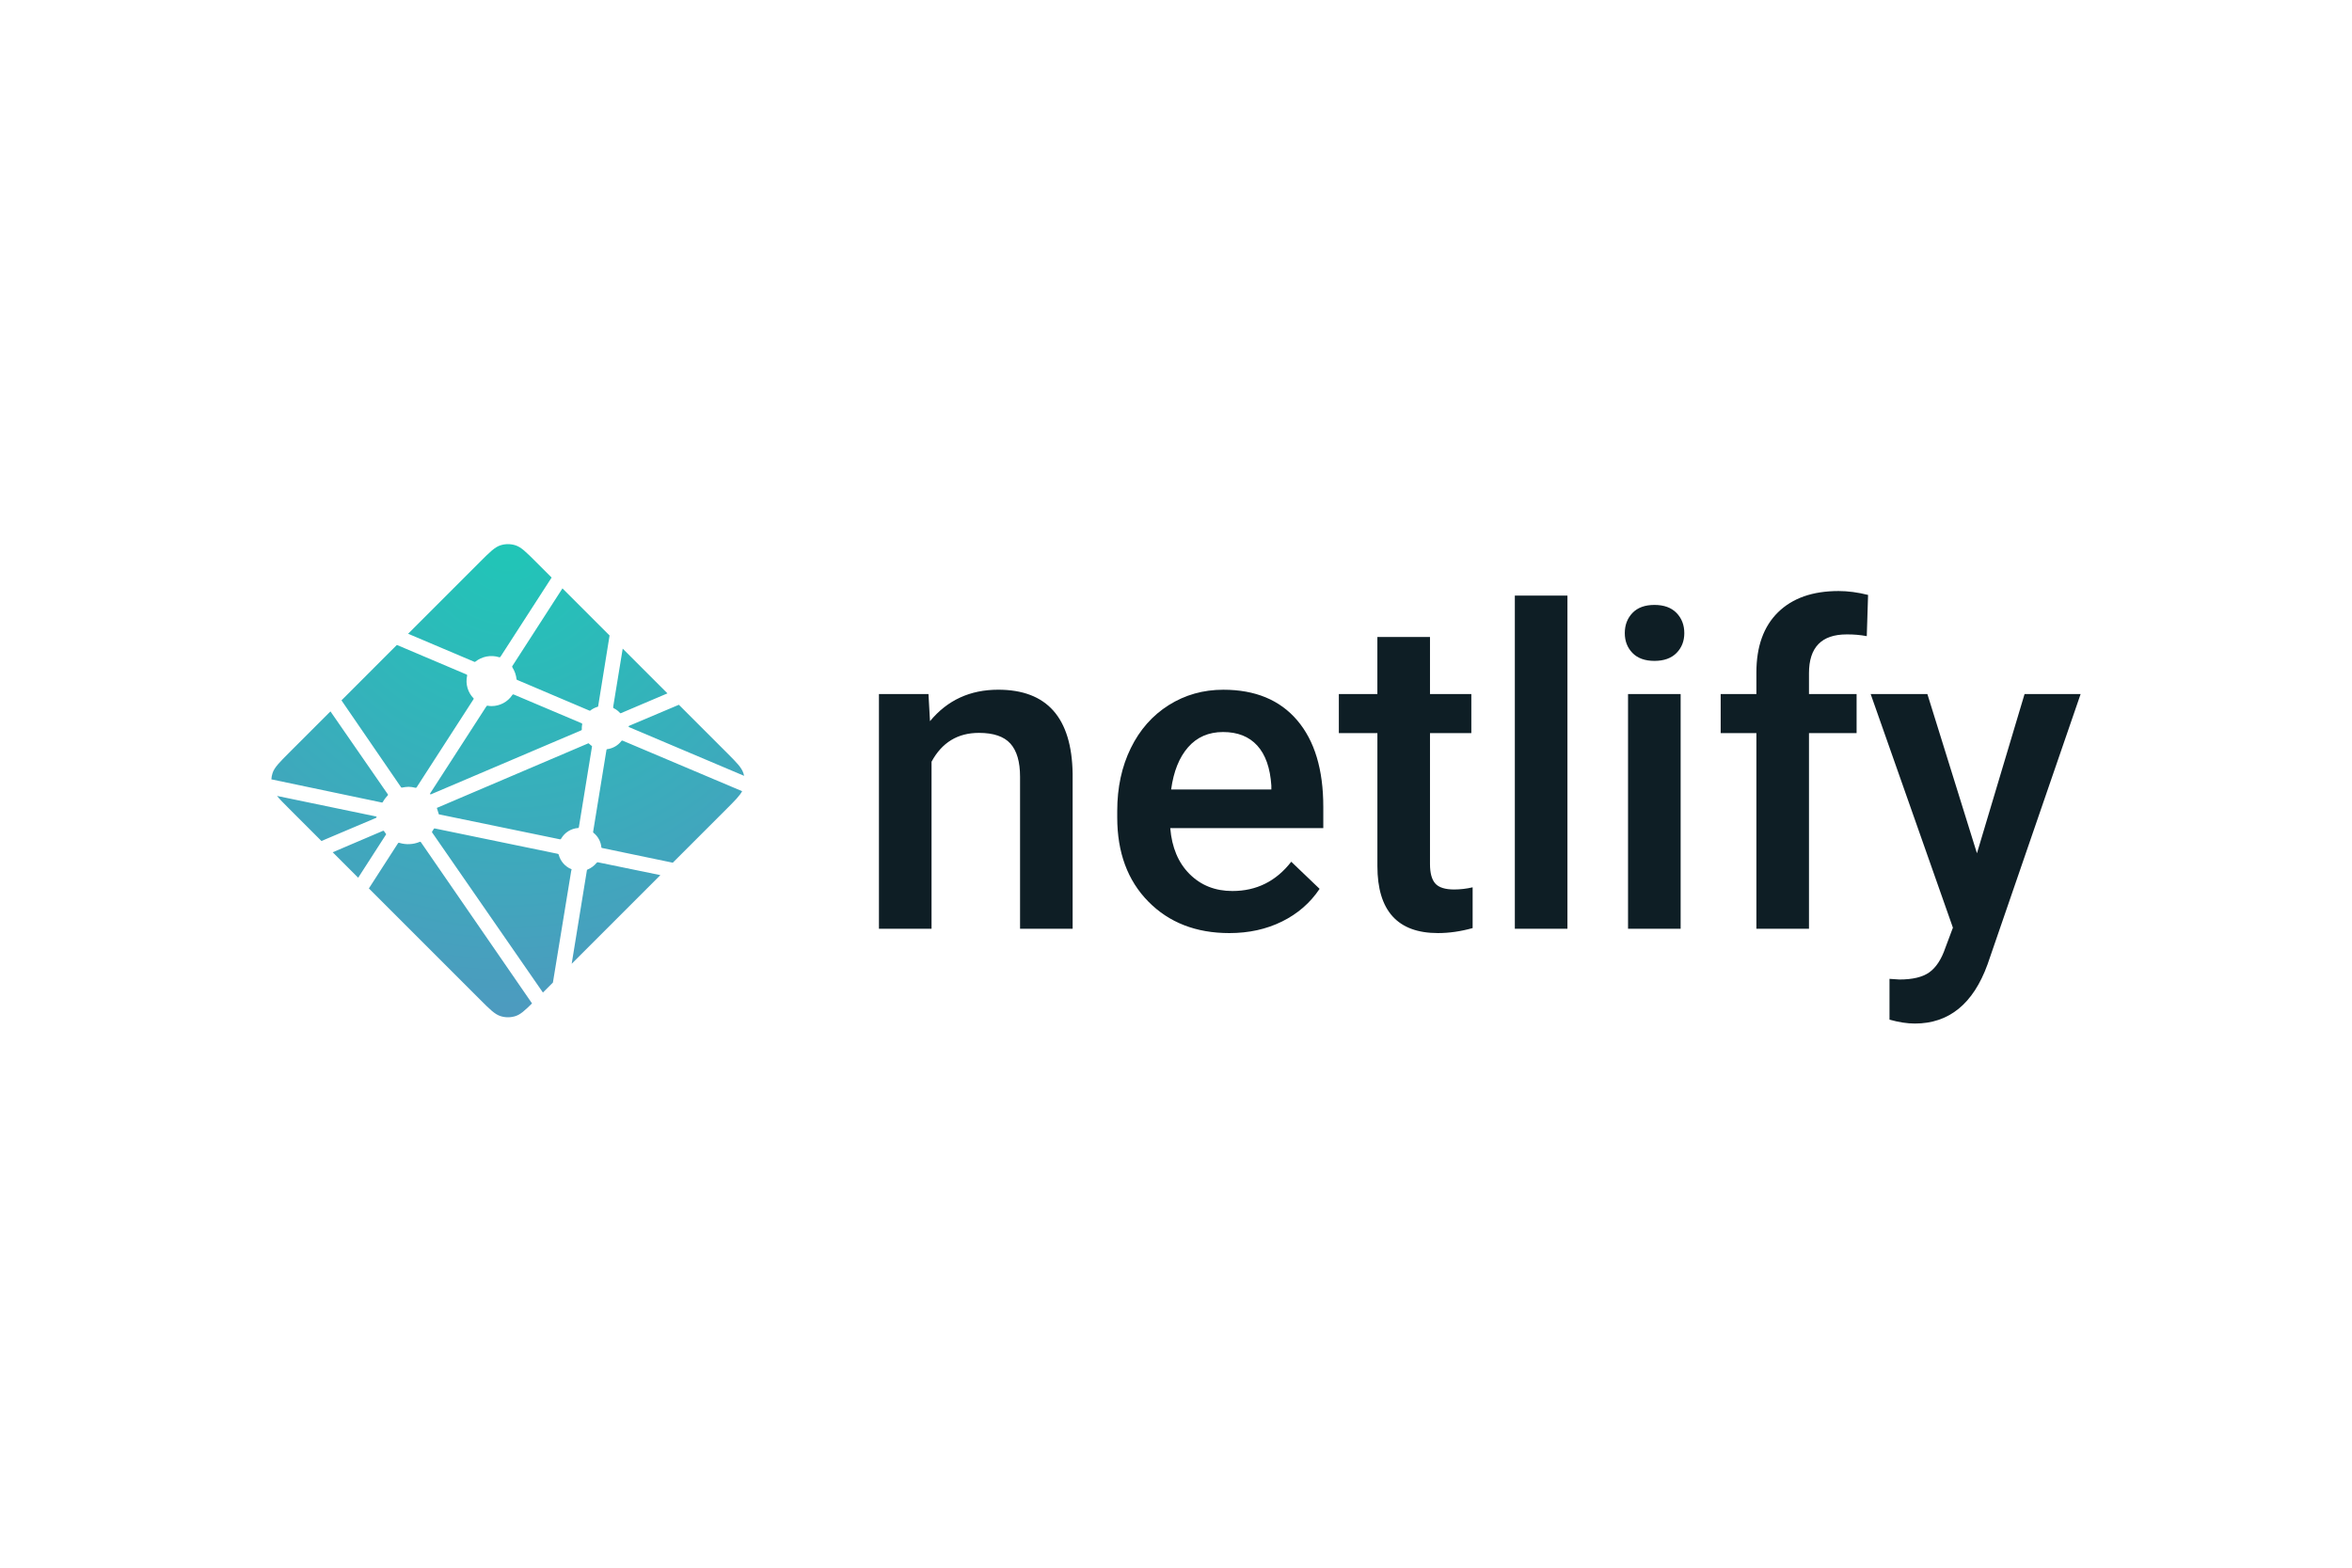
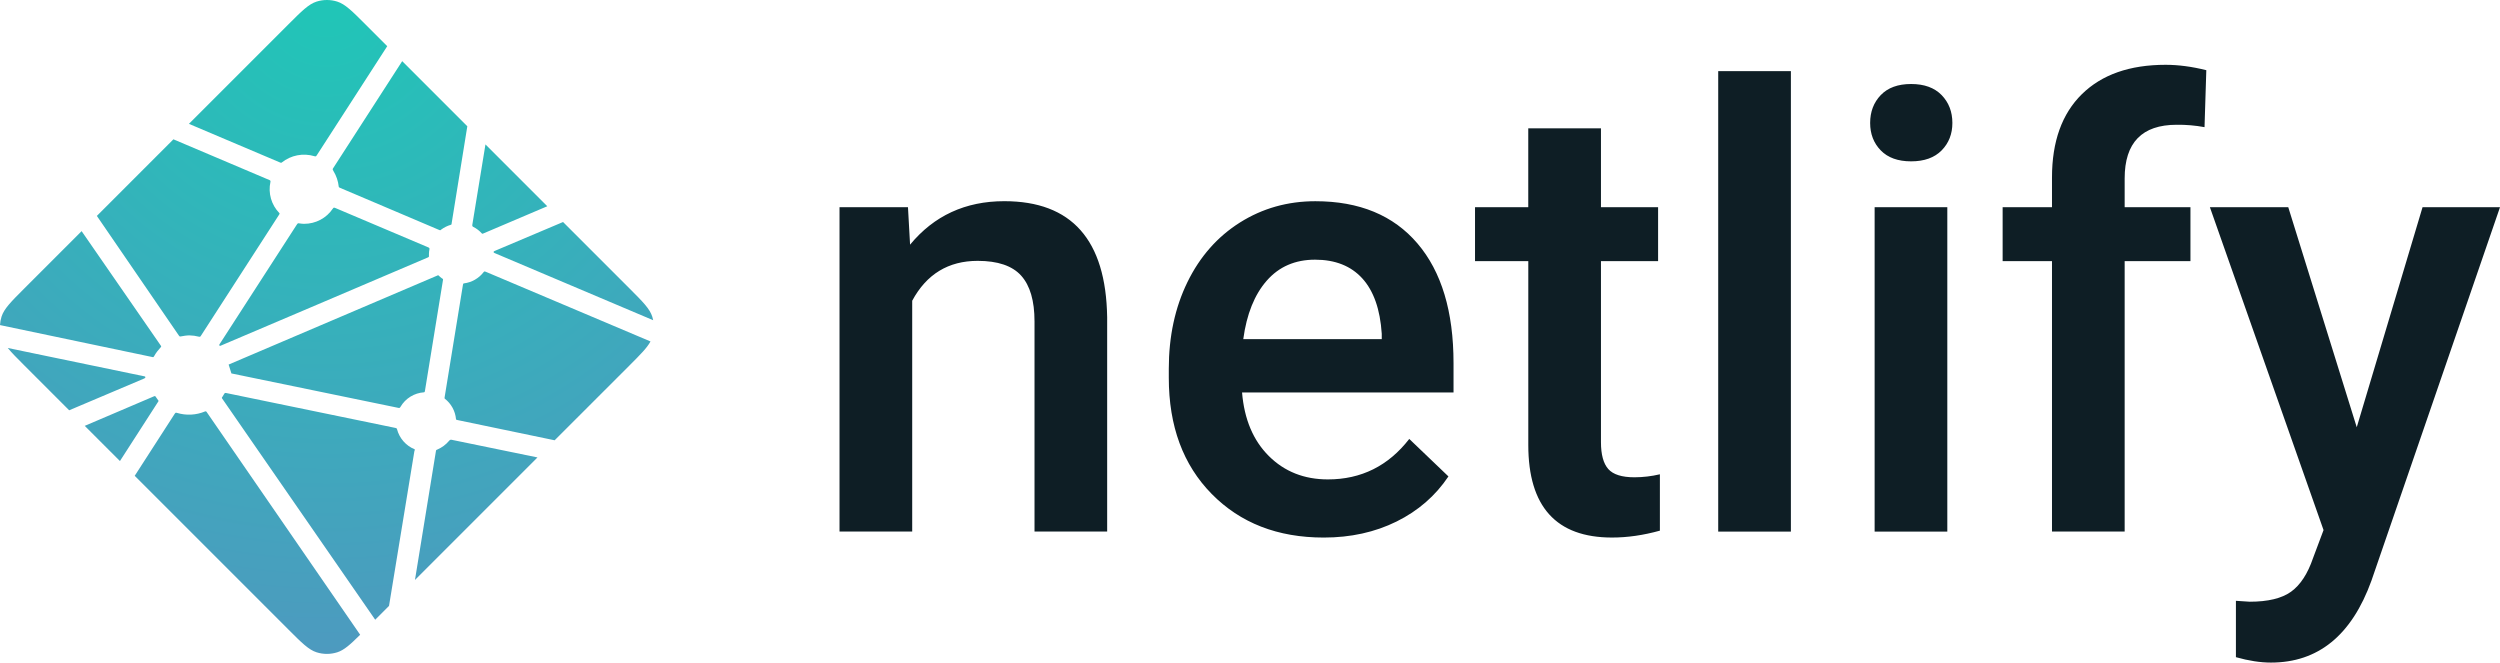
- <svg xmlns="http://www.w3.org/2000/svg" height="800" width="1200" viewBox="-21.989 -9.713 190.571 58.278">
-   <radialGradient gradientUnits="userSpaceOnUse" fy=".829" fx="19.992" cx="19.992" gradientTransform="scale(.99945 1.00055)" r="38.364" cy=".829" id="a">
-     <stop stop-color="#20c6b7" offset="0" />
-     <stop stop-color="#4d9abf" offset="1" />
+ <svg xmlns="http://www.w3.org/2000/svg" height="244.646" width="923.077" viewBox="-21.989 -9.713 146.593 17.822" version="1.1" id="svg13">
+   <defs id="defs17" />
+   <radialGradient gradientUnits="userSpaceOnUse" fy="0.828" fx="19.992" cx="19.992" gradientTransform="scale(0.99945,1.00055)" r="38.364" cy="0.828" id="a">
+     <stop stop-color="#20c6b7" offset="0" id="stop2" />
+     <stop stop-color="#4d9abf" offset="1" id="stop4" />
  </radialGradient>
-   <g fill-rule="evenodd" fill="none">
-     <path d="M53.241 12.149l.123 2.198c1.403-1.7 3.245-2.55 5.525-2.55 3.951 0 5.962 2.268 6.032 6.804v12.568h-4.26V18.847c0-1.207-.26-2.1-.78-2.681-.52-.58-1.371-.87-2.552-.87-1.719 0-3 .78-3.84 2.338v13.535h-4.262v-19.02h4.016zm24.378 19.372c-2.7 0-4.89-.852-6.567-2.557-1.678-1.705-2.517-3.976-2.517-6.812v-.527c0-1.898.365-3.595 1.096-5.089.73-1.494 1.757-2.657 3.078-3.49 1.321-.831 2.794-1.247 4.42-1.247 2.583 0 4.58.826 5.988 2.478 1.41 1.653 2.114 3.99 2.114 7.014v1.723h-12.4c.13 1.57.652 2.812 1.57 3.726.918.914 2.073 1.371 3.464 1.371 1.952 0 3.542-.79 4.77-2.373l2.297 2.198c-.76 1.136-1.774 2.018-3.042 2.645-1.269.627-2.692.94-4.27.94zm-.508-16.294c-1.17 0-2.113.41-2.832 1.23-.72.82-1.178 1.963-1.377 3.428h8.12v-.317c-.094-1.43-.474-2.51-1.14-3.243-.667-.732-1.59-1.098-2.771-1.098zm16.765-7.7v4.623h3.35v3.164h-3.35v10.617c0 .726.144 1.25.43 1.573.286.322.798.483 1.535.483a6.55 6.55 0 001.49-.176v3.305c-.97.27-1.905.404-2.806.404-3.273 0-4.91-1.81-4.91-5.431V15.313h-3.124v-3.164h3.122V7.526h4.261zm11.137 23.643h-4.262v-27h4.262zm9.172 0h-4.262V12.15h4.262zM109.66 7.21c0-.655.207-1.2.622-1.634.416-.433 1.009-.65 1.78-.65.772 0 1.368.217 1.79.65.42.434.63.979.63 1.635 0 .644-.21 1.18-.63 1.608-.422.428-1.018.642-1.79.642-.771 0-1.364-.214-1.78-.642-.415-.427-.622-.964-.622-1.608zm10.663 23.96V15.313h-2.894v-3.164h2.894v-1.74c0-2.11.584-3.738 1.753-4.887 1.17-1.148 2.806-1.722 4.91-1.722.749 0 1.544.105 2.386.316l-.105 3.34a8.375 8.375 0 00-1.631-.14c-2.035 0-3.052 1.048-3.052 3.146v1.687h3.858v3.164h-3.858v15.856h-4.261zm17.87-6.117l3.858-12.903h4.542l-7.54 21.903c-1.158 3.199-3.122 4.799-5.893 4.799-.62 0-1.304-.106-2.052-.317V35.23l.807.053c1.075 0 1.885-.196 2.429-.589.543-.392.973-1.051 1.289-1.977l.613-1.635-6.664-18.932h4.595z" fill="#0e1e25" />
-     <path transform="translate(-.831 -.829)" d="M28.589 14.135l-.014-.006c-.008-.003-.016-.006-.023-.013a.11.11 0 01-.028-.093l.773-4.726 3.625 3.626-3.77 1.604a.083.083 0 01-.033.006h-.015a.104.104 0 01-.02-.017 1.716 1.716 0 00-.495-.381zm5.258-.288l3.876 3.876c.805.806 1.208 1.208 1.355 1.674.022.069.04.138.054.209l-9.263-3.923a.728.728 0 00-.015-.006c-.037-.015-.08-.032-.08-.07 0-.038.044-.056.081-.071l.012-.005zm5.127 7.003c-.2.376-.59.766-1.25 1.427l-4.37 4.369-5.652-1.177-.03-.006c-.05-.008-.103-.017-.103-.062a1.706 1.706 0 00-.655-1.193c-.023-.023-.017-.059-.01-.092 0-.005 0-.01.002-.014l1.063-6.526.004-.022c.006-.05.015-.108.06-.108a1.73 1.73 0 001.16-.665c.009-.01.015-.021.027-.027.032-.015.07 0 .103.014l9.65 4.082zm-6.625 6.801l-7.186 7.186 1.23-7.56.002-.01c.001-.01.003-.02.006-.029.01-.024.036-.034.061-.044l.012-.005a1.85 1.85 0 00.695-.517c.024-.028.053-.055.09-.06a.09.09 0 01.029 0l5.06 1.04zm-8.707 8.707l-.81.81-8.955-12.942a.424.424 0 00-.01-.014c-.014-.019-.029-.038-.026-.06 0-.016.011-.03.022-.042l.01-.013c.027-.04.05-.08.075-.123l.02-.035.003-.003c.014-.024.027-.047.051-.06.021-.01.05-.006.073-.001l9.921 2.046a.164.164 0 01.076.033c.013.013.016.027.019.043a1.757 1.757 0 001.028 1.175c.028.014.016.045.003.078a.238.238 0 00-.015.045c-.125.76-1.197 7.298-1.485 9.063zm-1.692 1.691c-.597.591-.949.904-1.347 1.03a2 2 0 01-1.206 0c-.466-.148-.869-.55-1.674-1.356L8.73 28.73l2.349-3.643c.011-.018.022-.034.04-.047.025-.018.061-.01.091 0a2.434 2.434 0 001.638-.083c.027-.01.054-.017.075.002a.19.19 0 01.028.032L21.95 38.05zM7.863 27.863L5.8 25.8l4.074-1.738a.084.084 0 01.033-.007c.034 0 .054.034.072.065a2.91 2.91 0 00.13.184l.013.016c.012.017.004.034-.008.05l-2.25 3.493zm-2.976-2.976l-2.61-2.61c-.444-.444-.766-.766-.99-1.043l7.936 1.646a.84.84 0 00.03.005c.049.008.103.017.103.063 0 .05-.059.073-.109.092l-.023.01zM.831 19.892a2 2 0 01.09-.495c.148-.466.55-.868 1.356-1.674l3.34-3.34a2175.525 2175.525 0 004.626 6.687c.027.036.057.076.026.106-.146.161-.292.337-.395.528a.16.16 0 01-.05.062c-.013.008-.027.005-.042.002H9.78L.831 19.891zm5.68-6.403L11 8.998c.423.185 1.96.834 3.333 1.414 1.04.44 1.988.84 2.286.97.03.012.057.024.07.054.008.018.004.041 0 .06a2.003 2.003 0 00.523 1.828c.03.03 0 .073-.026.11l-.014.021-4.56 7.063c-.012.02-.023.037-.043.05-.024.015-.058.008-.086.001a2.274 2.274 0 00-.543-.074c-.164 0-.342.03-.522.063h-.001c-.02.003-.038.007-.054-.005a.21.21 0 01-.045-.051L6.51 13.489zm5.398-5.398l5.814-5.814c.805-.805 1.208-1.208 1.674-1.355a2 2 0 011.206 0c.466.147.869.55 1.674 1.355l1.26 1.26-4.135 6.404a.155.155 0 01-.041.048c-.025.017-.06.01-.09 0a2.097 2.097 0 00-1.92.37c-.027.028-.067.012-.101-.003-.54-.235-4.74-2.01-5.341-2.265zm12.506-3.676l3.818 3.818-.92 5.698v.015a.135.135 0 01-.008.038c-.01.02-.03.024-.05.03a1.83 1.83 0 00-.548.273.154.154 0 00-.02.017c-.011.012-.022.023-.04.025a.114.114 0 01-.043-.007l-5.818-2.472-.011-.005c-.037-.015-.081-.033-.081-.071a2.198 2.198 0 00-.31-.915c-.028-.046-.059-.094-.035-.141zm-3.932 8.606l5.454 2.31c.03.014.063.027.076.058a.106.106 0 010 .057c-.016.08-.03.171-.03.263v.153c0 .038-.039.054-.075.069l-.011.004c-.864.369-12.13 5.173-12.147 5.173-.017 0-.035 0-.052-.017-.03-.03 0-.072.027-.11a.76.76 0 00.014-.02l4.482-6.94.008-.012c.026-.042.056-.089.104-.089l.045.007c.102.014.192.027.283.027.68 0 1.31-.331 1.69-.897a.16.16 0 01.034-.04c.027-.02.067-.01.098.004zm-6.246 9.185l12.28-5.237s.018 0 .035.017c.067.067.124.112.179.154l.027.017c.025.014.05.03.052.056 0 .01 0 .016-.002.025L25.756 23.7l-.004.026c-.007.05-.014.107-.061.107a1.729 1.729 0 00-1.373.847l-.005.008c-.014.023-.027.045-.05.057-.021.01-.048.006-.07.001l-9.793-2.02c-.01-.002-.152-.519-.163-.52z" fill-rule="nonzero" fill="url(#a)" />
+   <g id="g11" transform="translate(-21.98895,-20.22803)" style="fill:none;fill-rule:evenodd">
+     <path d="m 53.241,12.149 0.123,2.198 c 1.403,-1.7 3.245,-2.55 5.525,-2.55 3.951,0 5.962,2.268 6.032,6.804 v 12.568 h -4.26 V 18.847 c 0,-1.207 -0.26,-2.1 -0.78,-2.681 -0.52,-0.58 -1.371,-0.87 -2.552,-0.87 -1.719,0 -3,0.78 -3.84,2.338 v 13.535 h -4.262 v -19.02 h 4.016 z m 24.378,19.372 c -2.7,0 -4.89,-0.852 -6.567,-2.557 -1.678,-1.705 -2.517,-3.976 -2.517,-6.812 v -0.527 c 0,-1.898 0.365,-3.595 1.096,-5.089 0.73,-1.494 1.757,-2.657 3.078,-3.49 1.321,-0.831 2.794,-1.247 4.42,-1.247 2.583,0 4.58,0.826 5.988,2.478 1.41,1.653 2.114,3.99 2.114,7.014 v 1.723 h -12.4 c 0.13,1.57 0.652,2.812 1.57,3.726 0.918,0.914 2.073,1.371 3.464,1.371 1.952,0 3.542,-0.79 4.77,-2.373 l 2.297,2.198 c -0.76,1.136 -1.774,2.018 -3.042,2.645 -1.269,0.627 -2.692,0.94 -4.27,0.94 z M 77.111,15.227 c -1.17,0 -2.113,0.41 -2.832,1.23 -0.72,0.82 -1.178,1.963 -1.377,3.428 h 8.12 v -0.317 c -0.094,-1.43 -0.474,-2.51 -1.14,-3.243 -0.667,-0.732 -1.59,-1.098 -2.771,-1.098 z m 16.765,-7.7 v 4.623 h 3.35 v 3.164 h -3.35 v 10.617 c 0,0.726 0.144,1.25 0.43,1.573 0.286,0.322 0.798,0.483 1.535,0.483 a 6.55,6.55 0 0 0 1.49,-0.176 v 3.305 c -0.97,0.27 -1.905,0.404 -2.806,0.404 -3.273,0 -4.91,-1.81 -4.91,-5.431 V 15.313 h -3.124 v -3.164 h 3.122 V 7.526 h 4.261 z m 11.137,23.643 h -4.262 v -27 h 4.262 z m 9.172,0 h -4.262 V 12.15 h 4.262 z M 109.66,7.21 c 0,-0.655 0.207,-1.2 0.622,-1.634 0.416,-0.433 1.009,-0.65 1.78,-0.65 0.772,0 1.368,0.217 1.79,0.65 0.42,0.434 0.63,0.979 0.63,1.635 0,0.644 -0.21,1.18 -0.63,1.608 -0.422,0.428 -1.018,0.642 -1.79,0.642 -0.771,0 -1.364,-0.214 -1.78,-0.642 -0.415,-0.427 -0.622,-0.964 -0.622,-1.608 z m 10.663,23.96 V 15.313 h -2.894 v -3.164 h 2.894 v -1.74 c 0,-2.11 0.584,-3.738 1.753,-4.887 1.17,-1.148 2.806,-1.722 4.91,-1.722 0.749,0 1.544,0.105 2.386,0.316 l -0.105,3.34 a 8.375,8.375 0 0 0 -1.631,-0.14 c -2.035,0 -3.052,1.048 -3.052,3.146 v 1.687 h 3.858 v 3.164 h -3.858 v 15.856 h -4.261 z m 17.87,-6.117 3.858,-12.903 h 4.542 l -7.54,21.903 c -1.158,3.199 -3.122,4.799 -5.893,4.799 -0.62,0 -1.304,-0.106 -2.052,-0.317 V 35.23 l 0.807,0.053 c 1.075,0 1.885,-0.196 2.429,-0.589 0.543,-0.392 0.973,-1.051 1.289,-1.977 l 0.613,-1.635 -6.664,-18.932 h 4.595 z" id="path7" style="fill:#0e1e25" />
+     <path transform="translate(-0.831,-0.829)" d="m 28.589,14.135 -0.014,-0.006 c -0.008,-0.003 -0.016,-0.006 -0.023,-0.013 a 0.11,0.11 0 0 1 -0.028,-0.093 l 0.773,-4.726 3.625,3.626 -3.77,1.604 a 0.083,0.083 0 0 1 -0.033,0.006 h -0.015 a 0.104,0.104 0 0 1 -0.02,-0.017 1.716,1.716 0 0 0 -0.495,-0.381 z m 5.258,-0.288 3.876,3.876 c 0.805,0.806 1.208,1.208 1.355,1.674 0.022,0.069 0.04,0.138 0.054,0.209 l -9.263,-3.923 a 0.728,0.728 0 0 0 -0.015,-0.006 c -0.037,-0.015 -0.08,-0.032 -0.08,-0.07 0,-0.038 0.044,-0.056 0.081,-0.071 l 0.012,-0.005 z m 5.127,7.003 c -0.2,0.376 -0.59,0.766 -1.25,1.427 l -4.37,4.369 -5.652,-1.177 -0.03,-0.006 c -0.05,-0.008 -0.103,-0.017 -0.103,-0.062 a 1.706,1.706 0 0 0 -0.655,-1.193 c -0.023,-0.023 -0.017,-0.059 -0.01,-0.092 0,-0.005 0,-0.01 0.002,-0.014 l 1.063,-6.526 0.004,-0.022 c 0.006,-0.05 0.015,-0.108 0.06,-0.108 a 1.73,1.73 0 0 0 1.16,-0.665 c 0.009,-0.01 0.015,-0.021 0.027,-0.027 0.032,-0.015 0.07,0 0.103,0.014 l 9.65,4.082 z m -6.625,6.801 -7.186,7.186 1.23,-7.56 0.002,-0.01 c 0.001,-0.01 0.003,-0.02 0.006,-0.029 0.01,-0.024 0.036,-0.034 0.061,-0.044 l 0.012,-0.005 a 1.85,1.85 0 0 0 0.695,-0.517 c 0.024,-0.028 0.053,-0.055 0.09,-0.06 a 0.09,0.09 0 0 1 0.029,0 l 5.06,1.04 z m -8.707,8.707 -0.81,0.81 -8.955,-12.942 a 0.424,0.424 0 0 0 -0.01,-0.014 c -0.014,-0.019 -0.029,-0.038 -0.026,-0.06 0,-0.016 0.011,-0.03 0.022,-0.042 l 0.01,-0.013 c 0.027,-0.04 0.05,-0.08 0.075,-0.123 l 0.02,-0.035 0.003,-0.003 c 0.014,-0.024 0.027,-0.047 0.051,-0.06 0.021,-0.01 0.05,-0.006 0.073,-0.001 l 9.921,2.046 a 0.164,0.164 0 0 1 0.076,0.033 c 0.013,0.013 0.016,0.027 0.019,0.043 a 1.757,1.757 0 0 0 1.028,1.175 c 0.028,0.014 0.016,0.045 0.003,0.078 a 0.238,0.238 0 0 0 -0.015,0.045 c -0.125,0.76 -1.197,7.298 -1.485,9.063 z m -1.692,1.691 c -0.597,0.591 -0.949,0.904 -1.347,1.03 a 2,2 0 0 1 -1.206,0 c -0.466,-0.148 -0.869,-0.55 -1.674,-1.356 L 8.73,28.73 11.079,25.087 c 0.011,-0.018 0.022,-0.034 0.04,-0.047 0.025,-0.018 0.061,-0.01 0.091,0 a 2.434,2.434 0 0 0 1.638,-0.083 c 0.027,-0.01 0.054,-0.017 0.075,0.002 a 0.19,0.19 0 0 1 0.028,0.032 L 21.95,38.05 Z M 7.863,27.863 5.8,25.8 9.874,24.062 a 0.084,0.084 0 0 1 0.033,-0.007 c 0.034,0 0.054,0.034 0.072,0.065 a 2.91,2.91 0 0 0 0.13,0.184 l 0.013,0.016 c 0.012,0.017 0.004,0.034 -0.008,0.05 l -2.25,3.493 z M 4.887,24.887 2.277,22.277 C 1.833,21.833 1.511,21.511 1.287,21.234 l 7.936,1.646 a 0.84,0.84 0 0 0 0.03,0.005 c 0.049,0.008 0.103,0.017 0.103,0.063 0,0.05 -0.059,0.073 -0.109,0.092 L 9.224,23.05 Z M 0.831,19.892 a 2,2 0 0 1 0.09,-0.495 c 0.148,-0.466 0.55,-0.868 1.356,-1.674 l 3.34,-3.34 a 2175.525,2175.525 0 0 0 4.626,6.687 c 0.027,0.036 0.057,0.076 0.026,0.106 -0.146,0.161 -0.292,0.337 -0.395,0.528 a 0.16,0.16 0 0 1 -0.05,0.062 C 9.811,21.774 9.797,21.771 9.782,21.768 H 9.78 L 0.831,19.891 Z M 6.511,13.489 11,8.998 c 0.423,0.185 1.96,0.834 3.333,1.414 1.04,0.44 1.988,0.84 2.286,0.97 0.03,0.012 0.057,0.024 0.07,0.054 0.008,0.018 0.004,0.041 0,0.06 a 2.003,2.003 0 0 0 0.523,1.828 c 0.03,0.03 0,0.073 -0.026,0.11 l -0.014,0.021 -4.56,7.063 c -0.012,0.02 -0.023,0.037 -0.043,0.05 -0.024,0.015 -0.058,0.008 -0.086,10e-4 A 2.274,2.274 0 0 0 11.94,20.495 c -0.164,0 -0.342,0.03 -0.522,0.063 h -10e-4 c -0.02,0.003 -0.038,0.007 -0.054,-0.005 A 0.21,0.21 0 0 1 11.318,20.502 L 6.51,13.489 Z m 5.398,-5.398 5.814,-5.814 c 0.805,-0.805 1.208,-1.208 1.674,-1.355 a 2,2 0 0 1 1.206,0 c 0.466,0.147 0.869,0.55 1.674,1.355 l 1.26,1.26 -4.135,6.404 a 0.155,0.155 0 0 1 -0.041,0.048 c -0.025,0.017 -0.06,0.01 -0.09,0 a 2.097,2.097 0 0 0 -1.92,0.37 c -0.027,0.028 -0.067,0.012 -0.101,-0.003 -0.54,-0.235 -4.74,-2.01 -5.341,-2.265 z m 12.506,-3.676 3.818,3.818 -0.92,5.698 v 0.015 a 0.135,0.135 0 0 1 -0.008,0.038 c -0.01,0.02 -0.03,0.024 -0.05,0.03 a 1.83,1.83 0 0 0 -0.548,0.273 0.154,0.154 0 0 0 -0.02,0.017 c -0.011,0.012 -0.022,0.023 -0.04,0.025 A 0.114,0.114 0 0 1 26.604,14.322 L 20.786,11.85 20.775,11.845 C 20.738,11.83 20.694,11.812 20.694,11.774 a 2.198,2.198 0 0 0 -0.31,-0.915 c -0.028,-0.046 -0.059,-0.094 -0.035,-0.141 z m -3.932,8.606 5.454,2.31 c 0.03,0.014 0.063,0.027 0.076,0.058 a 0.106,0.106 0 0 1 0,0.057 c -0.016,0.08 -0.03,0.171 -0.03,0.263 v 0.153 c 0,0.038 -0.039,0.054 -0.075,0.069 l -0.011,0.004 c -0.864,0.369 -12.13,5.173 -12.147,5.173 -0.017,0 -0.035,0 -0.052,-0.017 -0.03,-0.03 0,-0.072 0.027,-0.11 a 0.76,0.76 0 0 0 0.014,-0.02 l 4.482,-6.94 0.008,-0.012 c 0.026,-0.042 0.056,-0.089 0.104,-0.089 l 0.045,0.007 c 0.102,0.014 0.192,0.027 0.283,0.027 0.68,0 1.31,-0.331 1.69,-0.897 a 0.16,0.16 0 0 1 0.034,-0.04 c 0.027,-0.02 0.067,-0.01 0.098,0.004 z m -6.246,9.185 12.28,-5.237 c 0,0 0.018,0 0.035,0.017 0.067,0.067 0.124,0.112 0.179,0.154 l 0.027,0.017 c 0.025,0.014 0.05,0.03 0.052,0.056 0,0.01 0,0.016 -0.002,0.025 l -1.052,6.462 -0.004,0.026 c -0.007,0.05 -0.014,0.107 -0.061,0.107 a 1.729,1.729 0 0 0 -1.373,0.847 l -0.005,0.008 c -0.014,0.023 -0.027,0.045 -0.05,0.057 -0.021,0.01 -0.048,0.006 -0.07,10e-4 L 14.4,22.726 c -0.01,-0.002 -0.152,-0.519 -0.163,-0.52 z" id="path9" style="fill:url(#a);fill-rule:nonzero" />
  </g>
</svg>
